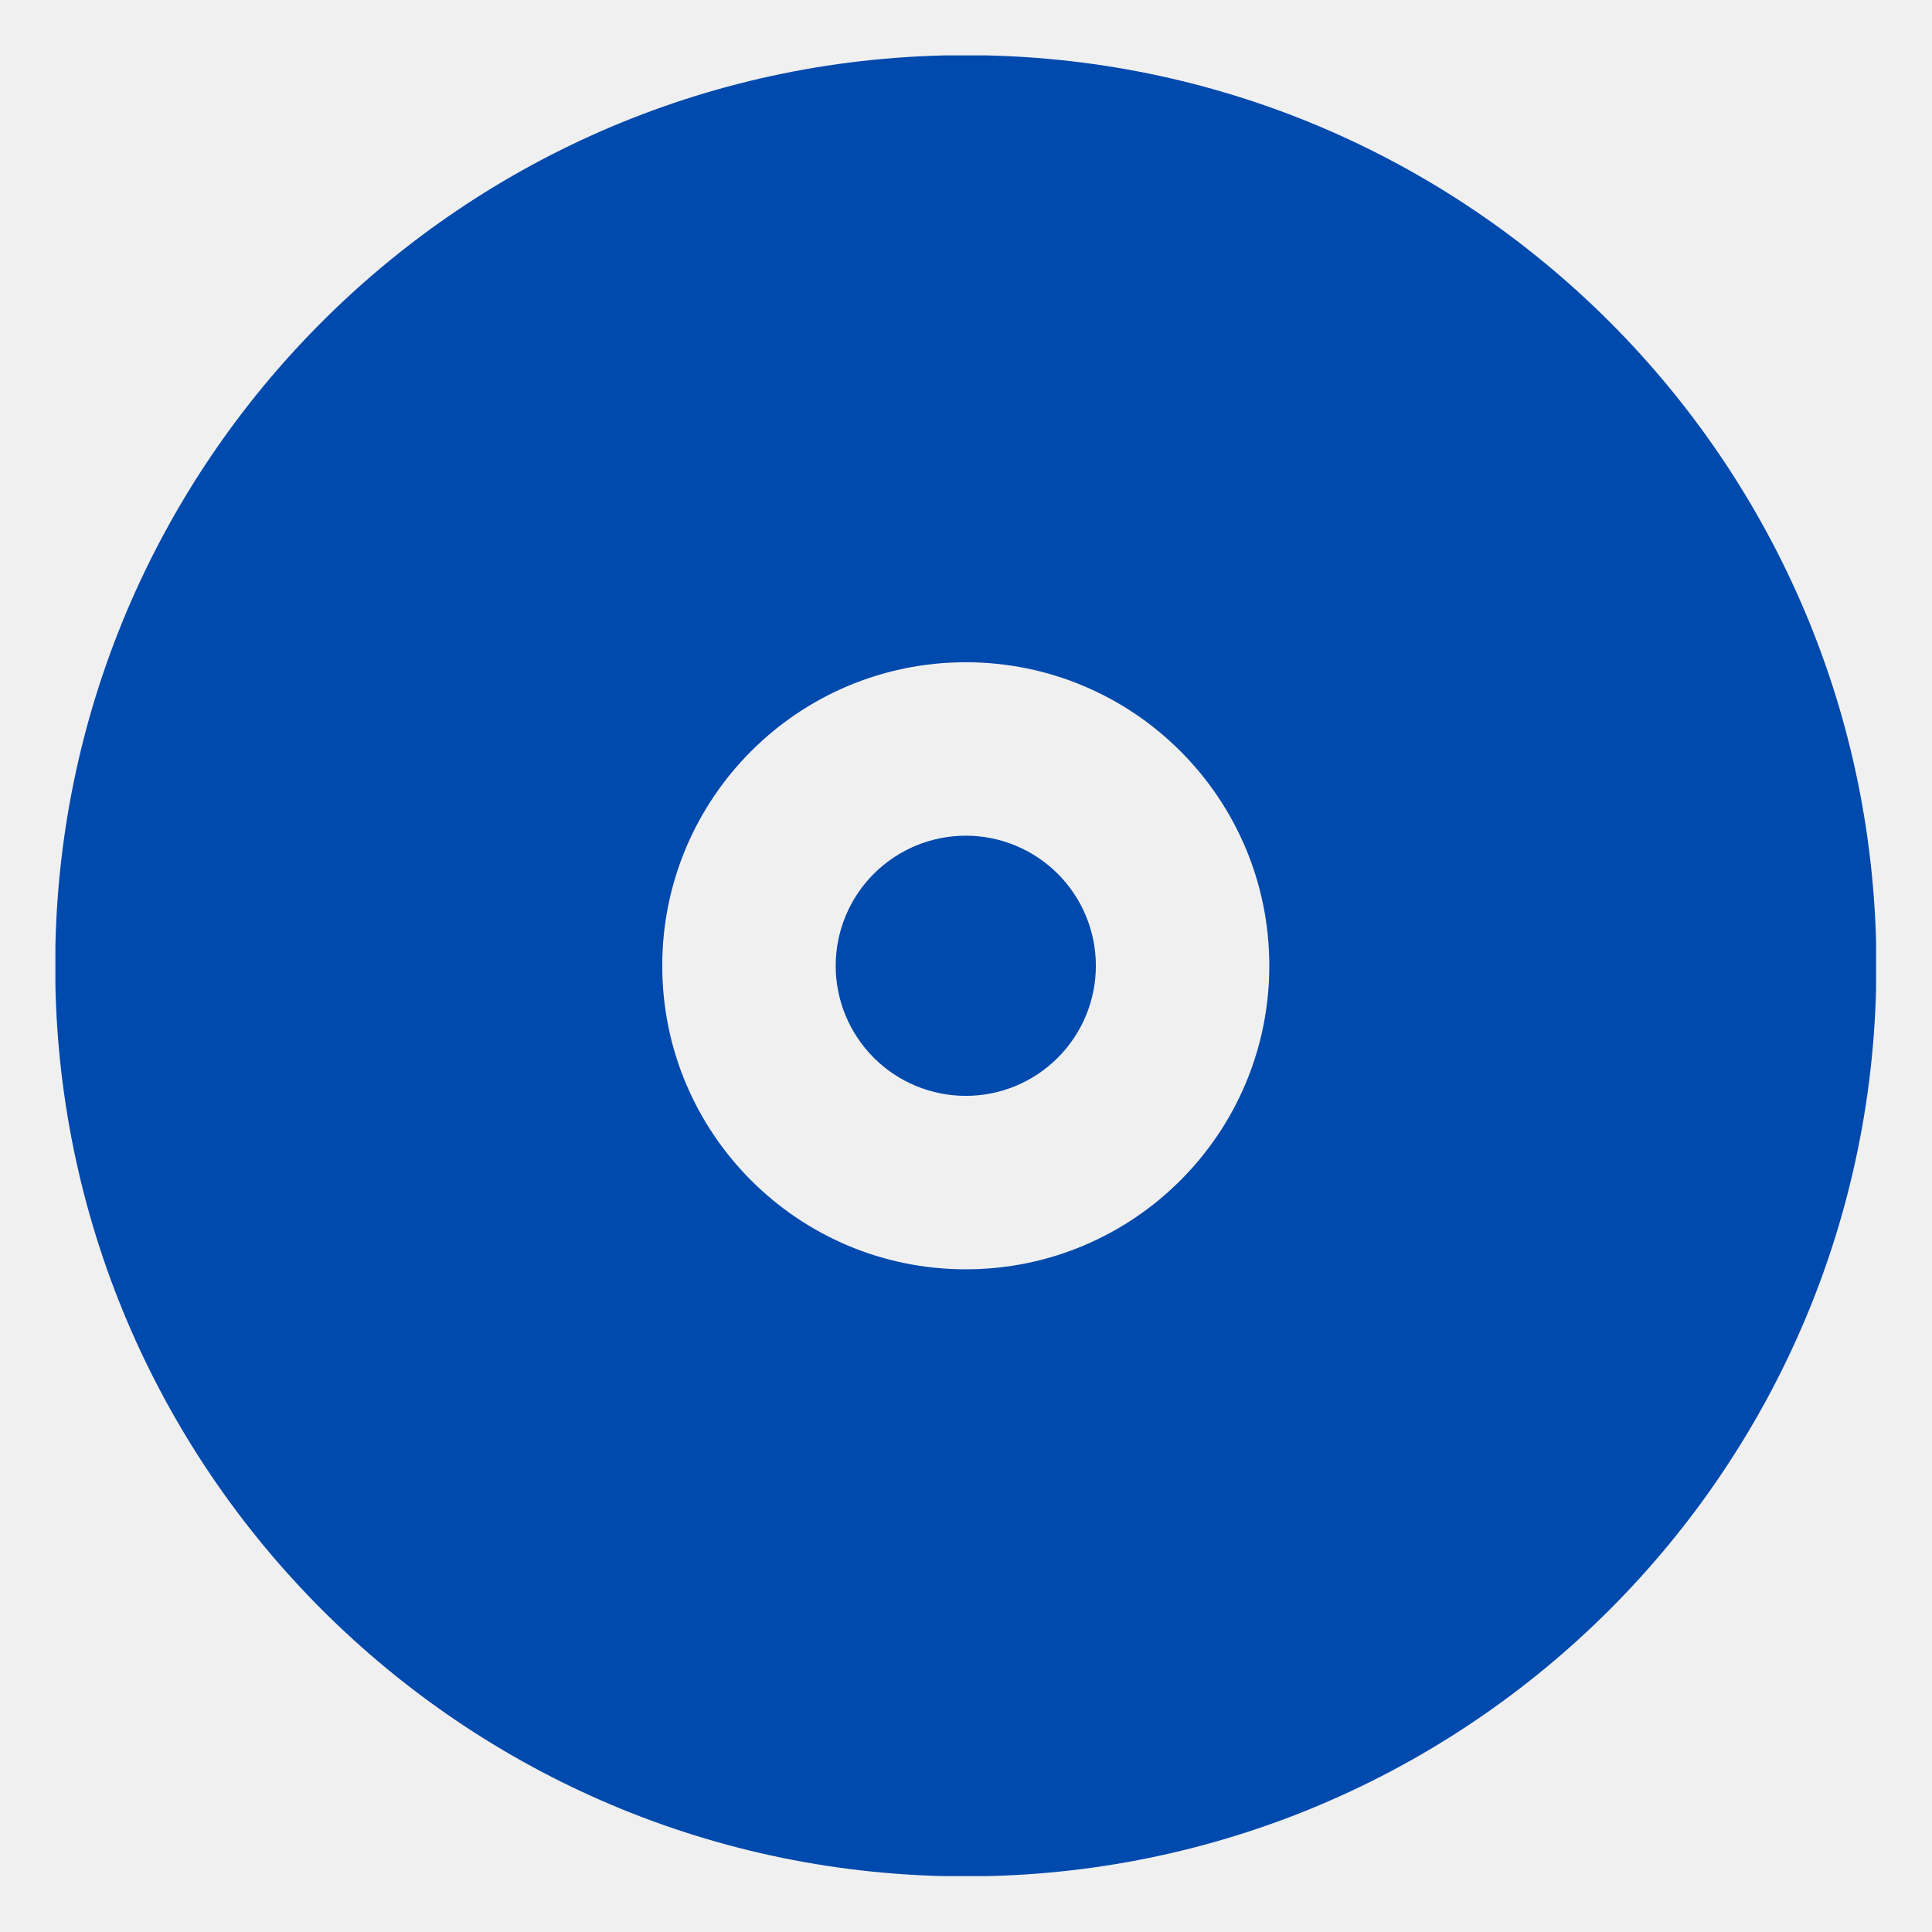
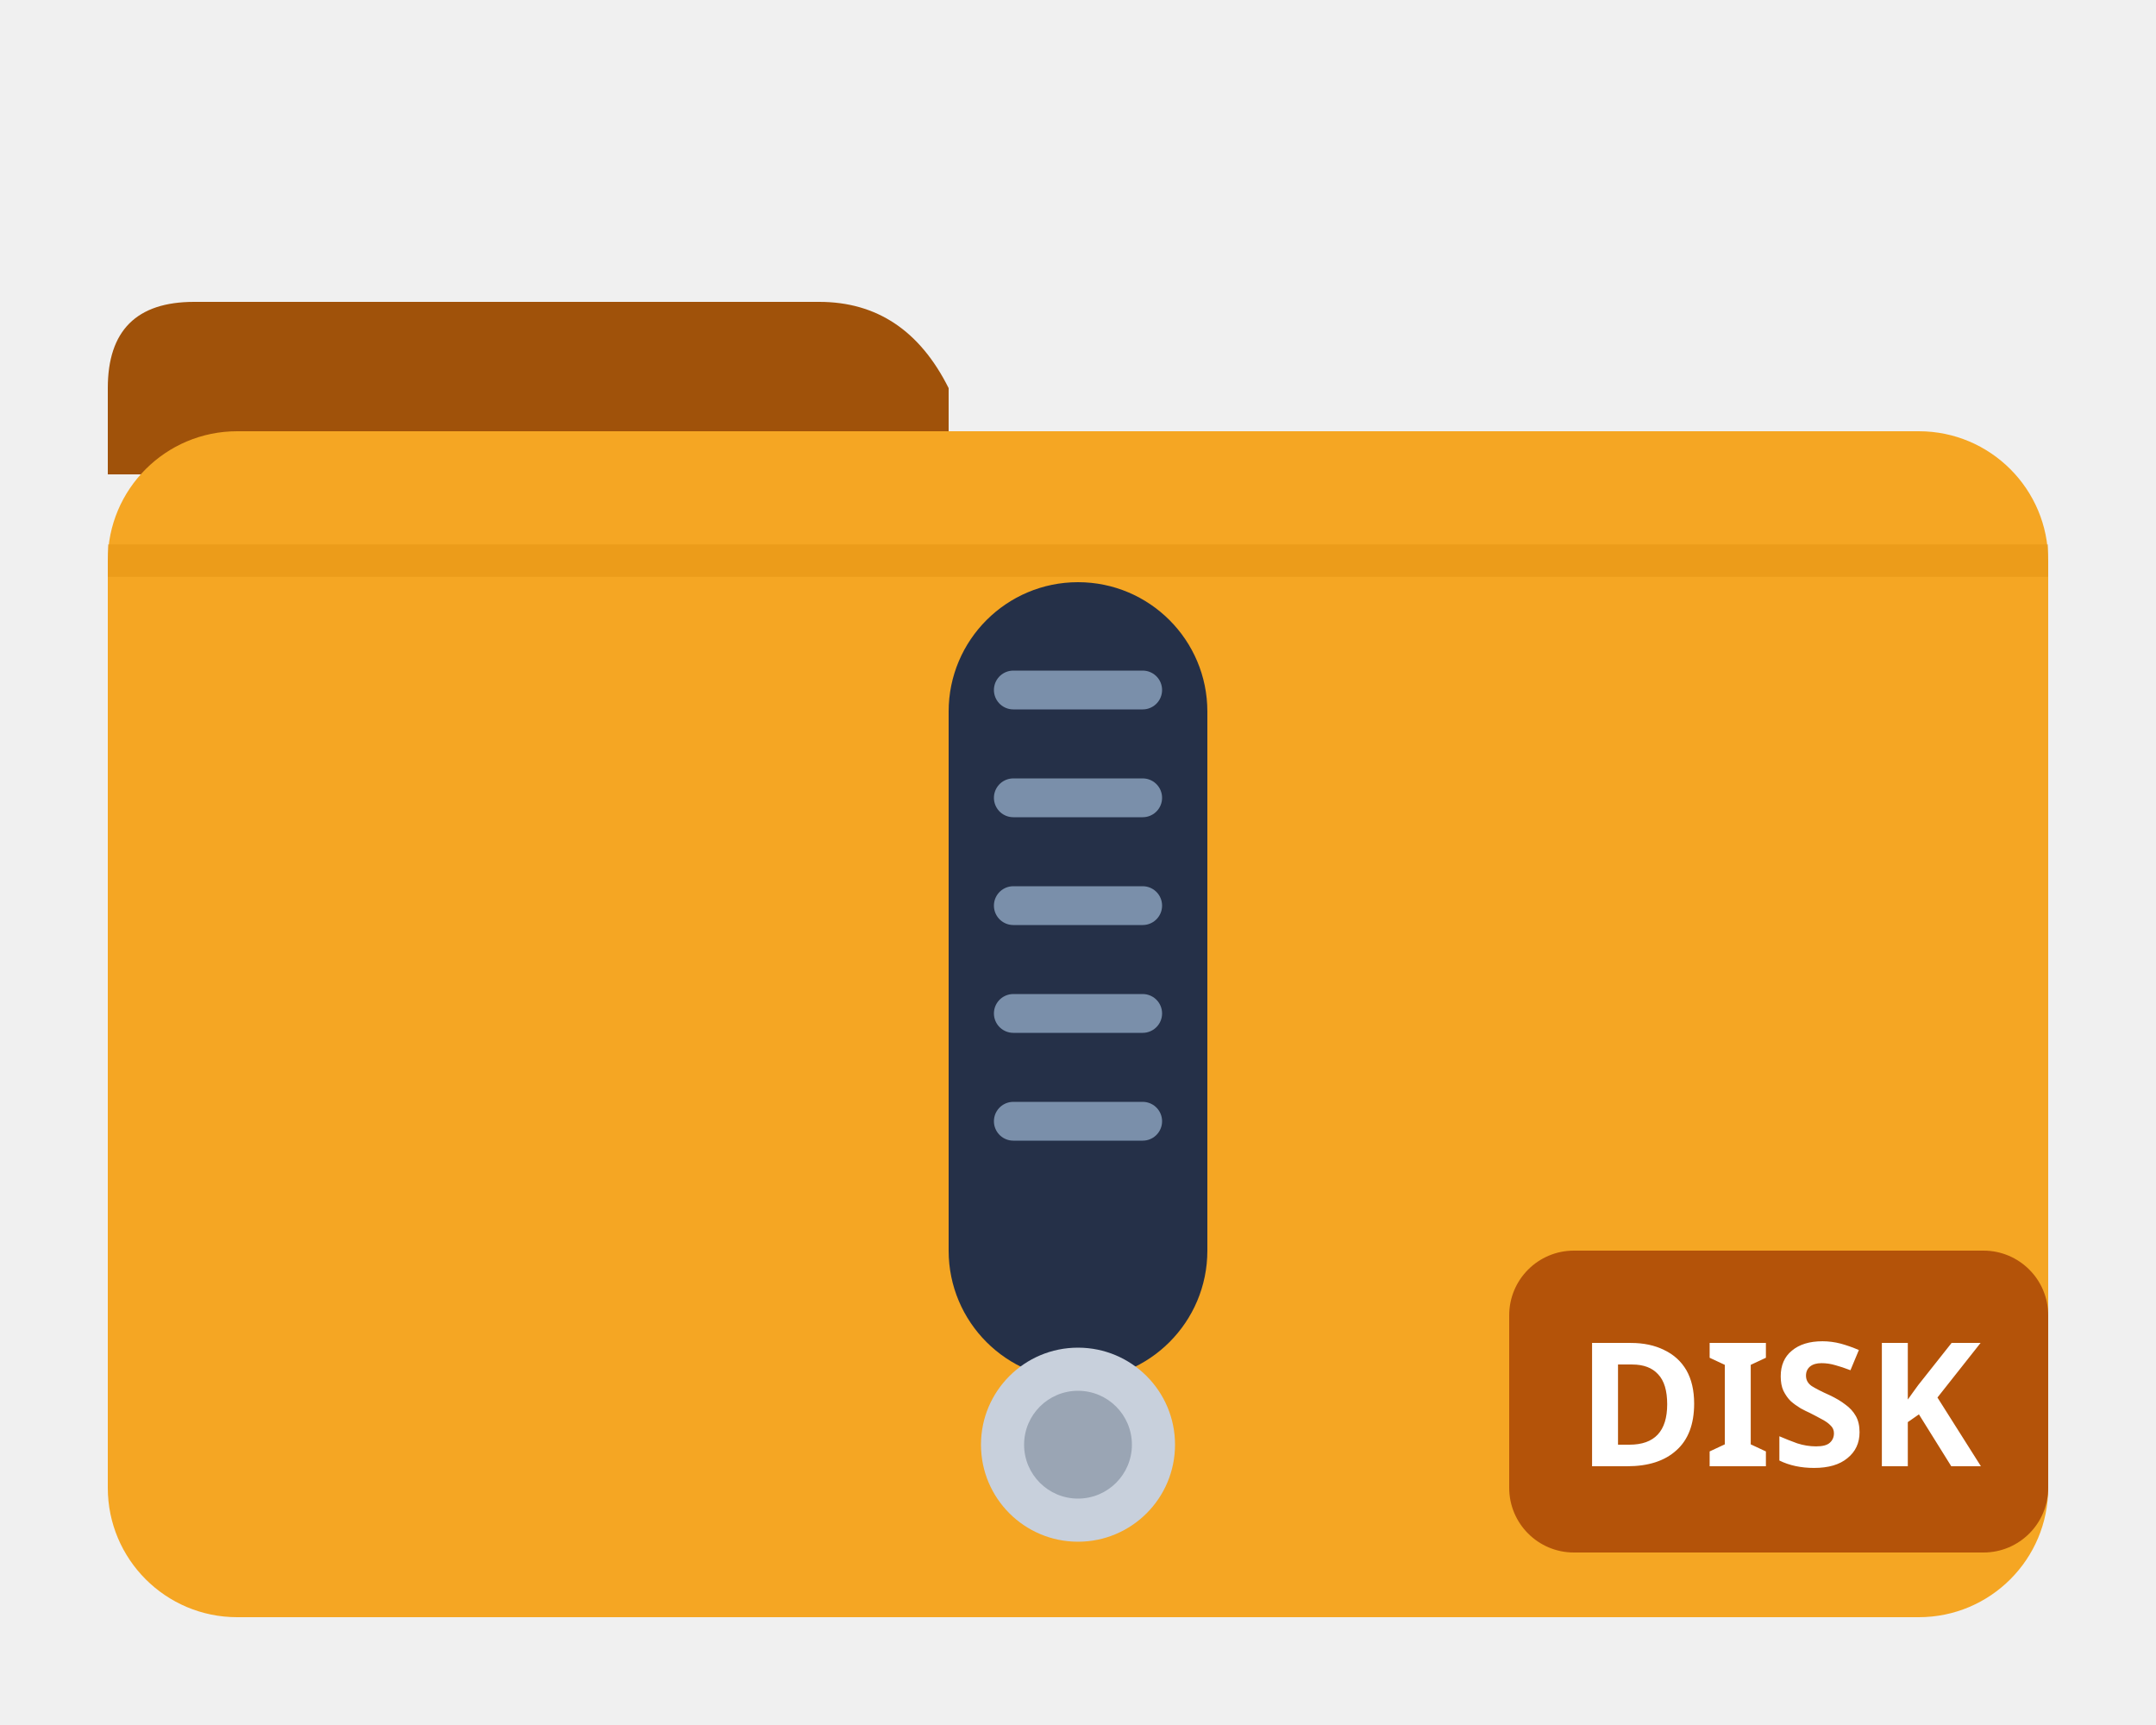
- <svg xmlns="http://www.w3.org/2000/svg" width="1024" zoomAndPan="magnify" viewBox="0 0 768 768" height="1024" preserveAspectRatio="xMidYMid meet" version="1.0">
-   <defs>
-     <clipPath id="c81b21bb5a">
-       <path d="M 22.02 22.02 L 745.77 22.02 L 745.77 745.77 L 22.02 745.77 Z M 22.02 22.02 " clip-rule="nonzero" />
-     </clipPath>
-   </defs>
-   <g clip-path="url(#c81b21bb5a)">
-     <path fill="#0049ad" d="M 383.91 21.938 C 183.996 21.938 21.938 184 21.938 383.91 C 21.938 583.824 183.996 745.887 383.91 745.887 C 583.824 745.887 745.887 583.824 745.887 383.91 C 745.887 184 583.824 21.938 383.91 21.938 Z M 383.91 263.254 C 450.551 263.254 504.57 317.273 504.57 383.91 C 504.57 450.551 450.551 504.57 383.91 504.57 C 317.273 504.57 263.254 450.551 263.254 383.91 C 263.254 317.273 317.273 263.254 383.91 263.254 Z M 383.91 332.199 C 382.219 332.199 380.527 332.285 378.844 332.449 C 377.156 332.617 375.484 332.863 373.824 333.195 C 372.164 333.523 370.52 333.938 368.902 334.426 C 367.281 334.918 365.688 335.488 364.121 336.137 C 362.559 336.785 361.027 337.508 359.535 338.309 C 358.043 339.105 356.59 339.977 355.184 340.914 C 353.773 341.855 352.414 342.863 351.105 343.938 C 349.797 345.012 348.543 346.148 347.348 347.348 C 346.148 348.543 345.012 349.797 343.938 351.105 C 342.863 352.414 341.855 353.773 340.914 355.184 C 339.977 356.59 339.105 358.043 338.309 359.535 C 337.508 361.027 336.785 362.559 336.137 364.121 C 335.488 365.688 334.918 367.281 334.426 368.902 C 333.938 370.52 333.523 372.164 333.195 373.824 C 332.863 375.484 332.617 377.156 332.449 378.844 C 332.285 380.527 332.199 382.219 332.199 383.91 C 332.199 385.605 332.285 387.293 332.449 388.98 C 332.617 390.664 332.863 392.34 333.195 394 C 333.523 395.66 333.938 397.301 334.426 398.922 C 334.918 400.543 335.488 402.137 336.137 403.699 C 336.785 405.266 337.508 406.793 338.309 408.289 C 339.105 409.781 339.977 411.23 340.914 412.641 C 341.855 414.047 342.863 415.406 343.938 416.715 C 345.012 418.027 346.148 419.277 347.348 420.477 C 348.543 421.676 349.797 422.809 351.105 423.883 C 352.414 424.957 353.773 425.965 355.184 426.906 C 356.59 427.848 358.043 428.719 359.535 429.516 C 361.027 430.316 362.559 431.039 364.121 431.688 C 365.688 432.332 367.281 432.902 368.902 433.395 C 370.52 433.887 372.164 434.297 373.824 434.629 C 375.484 434.957 377.156 435.207 378.844 435.375 C 380.527 435.539 382.219 435.621 383.91 435.621 C 385.605 435.621 387.293 435.539 388.98 435.375 C 390.664 435.207 392.34 434.957 394 434.629 C 395.66 434.297 397.301 433.887 398.922 433.395 C 400.543 432.902 402.137 432.332 403.699 431.688 C 405.266 431.039 406.793 430.312 408.289 429.516 C 409.781 428.719 411.23 427.848 412.641 426.906 C 414.047 425.965 415.406 424.957 416.715 423.883 C 418.027 422.809 419.277 421.676 420.477 420.477 C 421.676 419.277 422.809 418.027 423.883 416.715 C 424.957 415.406 425.965 414.047 426.906 412.641 C 427.848 411.23 428.719 409.781 429.516 408.289 C 430.316 406.793 431.039 405.266 431.688 403.699 C 432.332 402.137 432.902 400.543 433.395 398.922 C 433.887 397.301 434.297 395.66 434.629 394 C 434.957 392.34 435.207 390.664 435.375 388.98 C 435.539 387.293 435.621 385.605 435.621 383.91 C 435.621 382.219 435.539 380.527 435.375 378.844 C 435.207 377.156 434.957 375.484 434.629 373.824 C 434.297 372.164 433.887 370.52 433.395 368.902 C 432.902 367.281 432.332 365.688 431.688 364.121 C 431.039 362.559 430.312 361.027 429.516 359.535 C 428.719 358.043 427.848 356.59 426.906 355.184 C 425.965 353.773 424.957 352.414 423.883 351.105 C 422.809 349.797 421.676 348.543 420.477 347.348 C 419.277 346.148 418.027 345.012 416.715 343.938 C 415.406 342.863 414.047 341.855 412.641 340.914 C 411.23 339.977 409.781 339.105 408.289 338.309 C 406.793 337.508 405.266 336.785 403.699 336.137 C 402.137 335.488 400.543 334.918 398.922 334.426 C 397.301 333.938 395.66 333.523 394 333.195 C 392.34 332.863 390.664 332.617 388.98 332.449 C 387.293 332.285 385.605 332.199 383.91 332.199 Z M 383.91 332.199 " fill-opacity="1" fill-rule="nonzero" />
-   </g>
+ <svg xmlns="http://www.w3.org/2000/svg" viewBox="0 0 100 80">
+   <path d="M5,18 Q5,14 9,14 L38,14 Q42,14 44,18 L44,22 L5,22 Z" fill="#a0520a" />
+   <rect x="5" y="20" width="90" height="55" rx="6" ry="6" fill="#f5a623" />
+   <path d="M5,26 L95,26" stroke="#e09010" stroke-width="1.5" opacity="0.45" />
+   <rect x="44" y="27" width="12" height="37" rx="6" fill="#253048" />
+   <line x1="47" y1="32" x2="53" y2="32" stroke="#7a8faa" stroke-width="1.8" stroke-linecap="round" />
+   <line x1="47" y1="37" x2="53" y2="37" stroke="#7a8faa" stroke-width="1.8" stroke-linecap="round" />
+   <line x1="47" y1="42" x2="53" y2="42" stroke="#7a8faa" stroke-width="1.8" stroke-linecap="round" />
+   <line x1="47" y1="47" x2="53" y2="47" stroke="#7a8faa" stroke-width="1.8" stroke-linecap="round" />
+   <line x1="47" y1="52" x2="53" y2="52" stroke="#7a8faa" stroke-width="1.8" stroke-linecap="round" />
+   <circle cx="50" cy="67" r="4.5" fill="#c8d0dc" />
+   <circle cx="50" cy="67" r="2.5" fill="#9aa5b4" />
+   <rect x="70" y="58" width="25" height="14" rx="3" fill="#b45309" />
+   <text x="82.5" y="68" font-family="system-ui,sans-serif" font-size="8" font-weight="700" fill="white" text-anchor="middle">DISK</text>
</svg>
